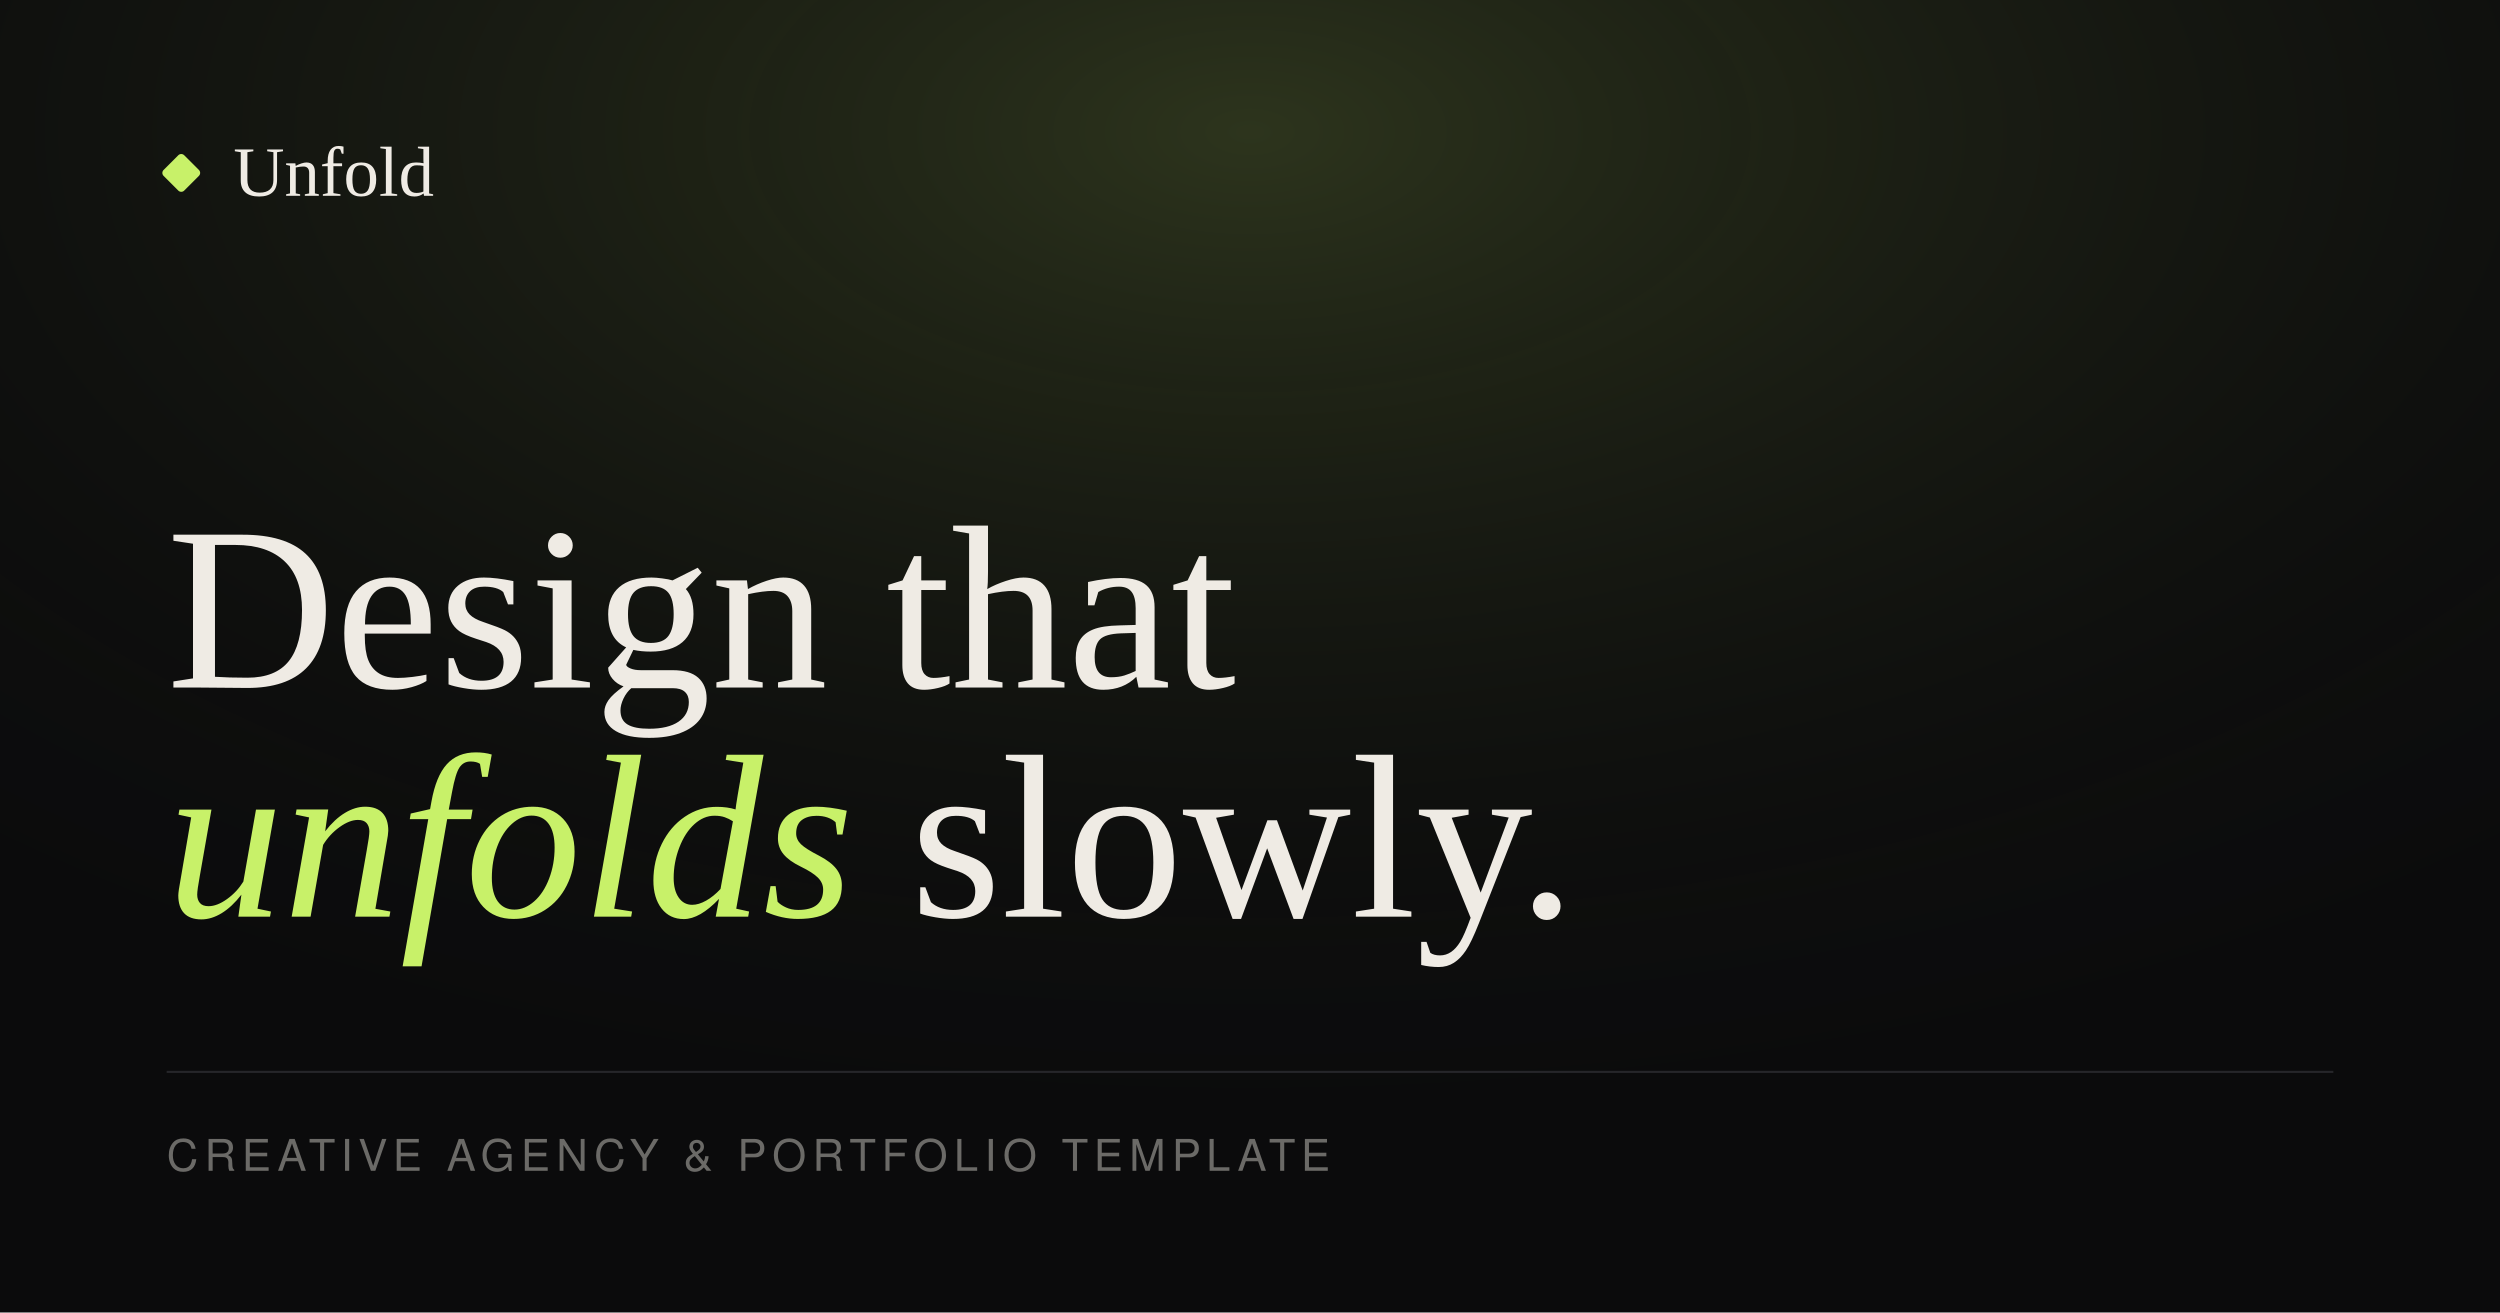
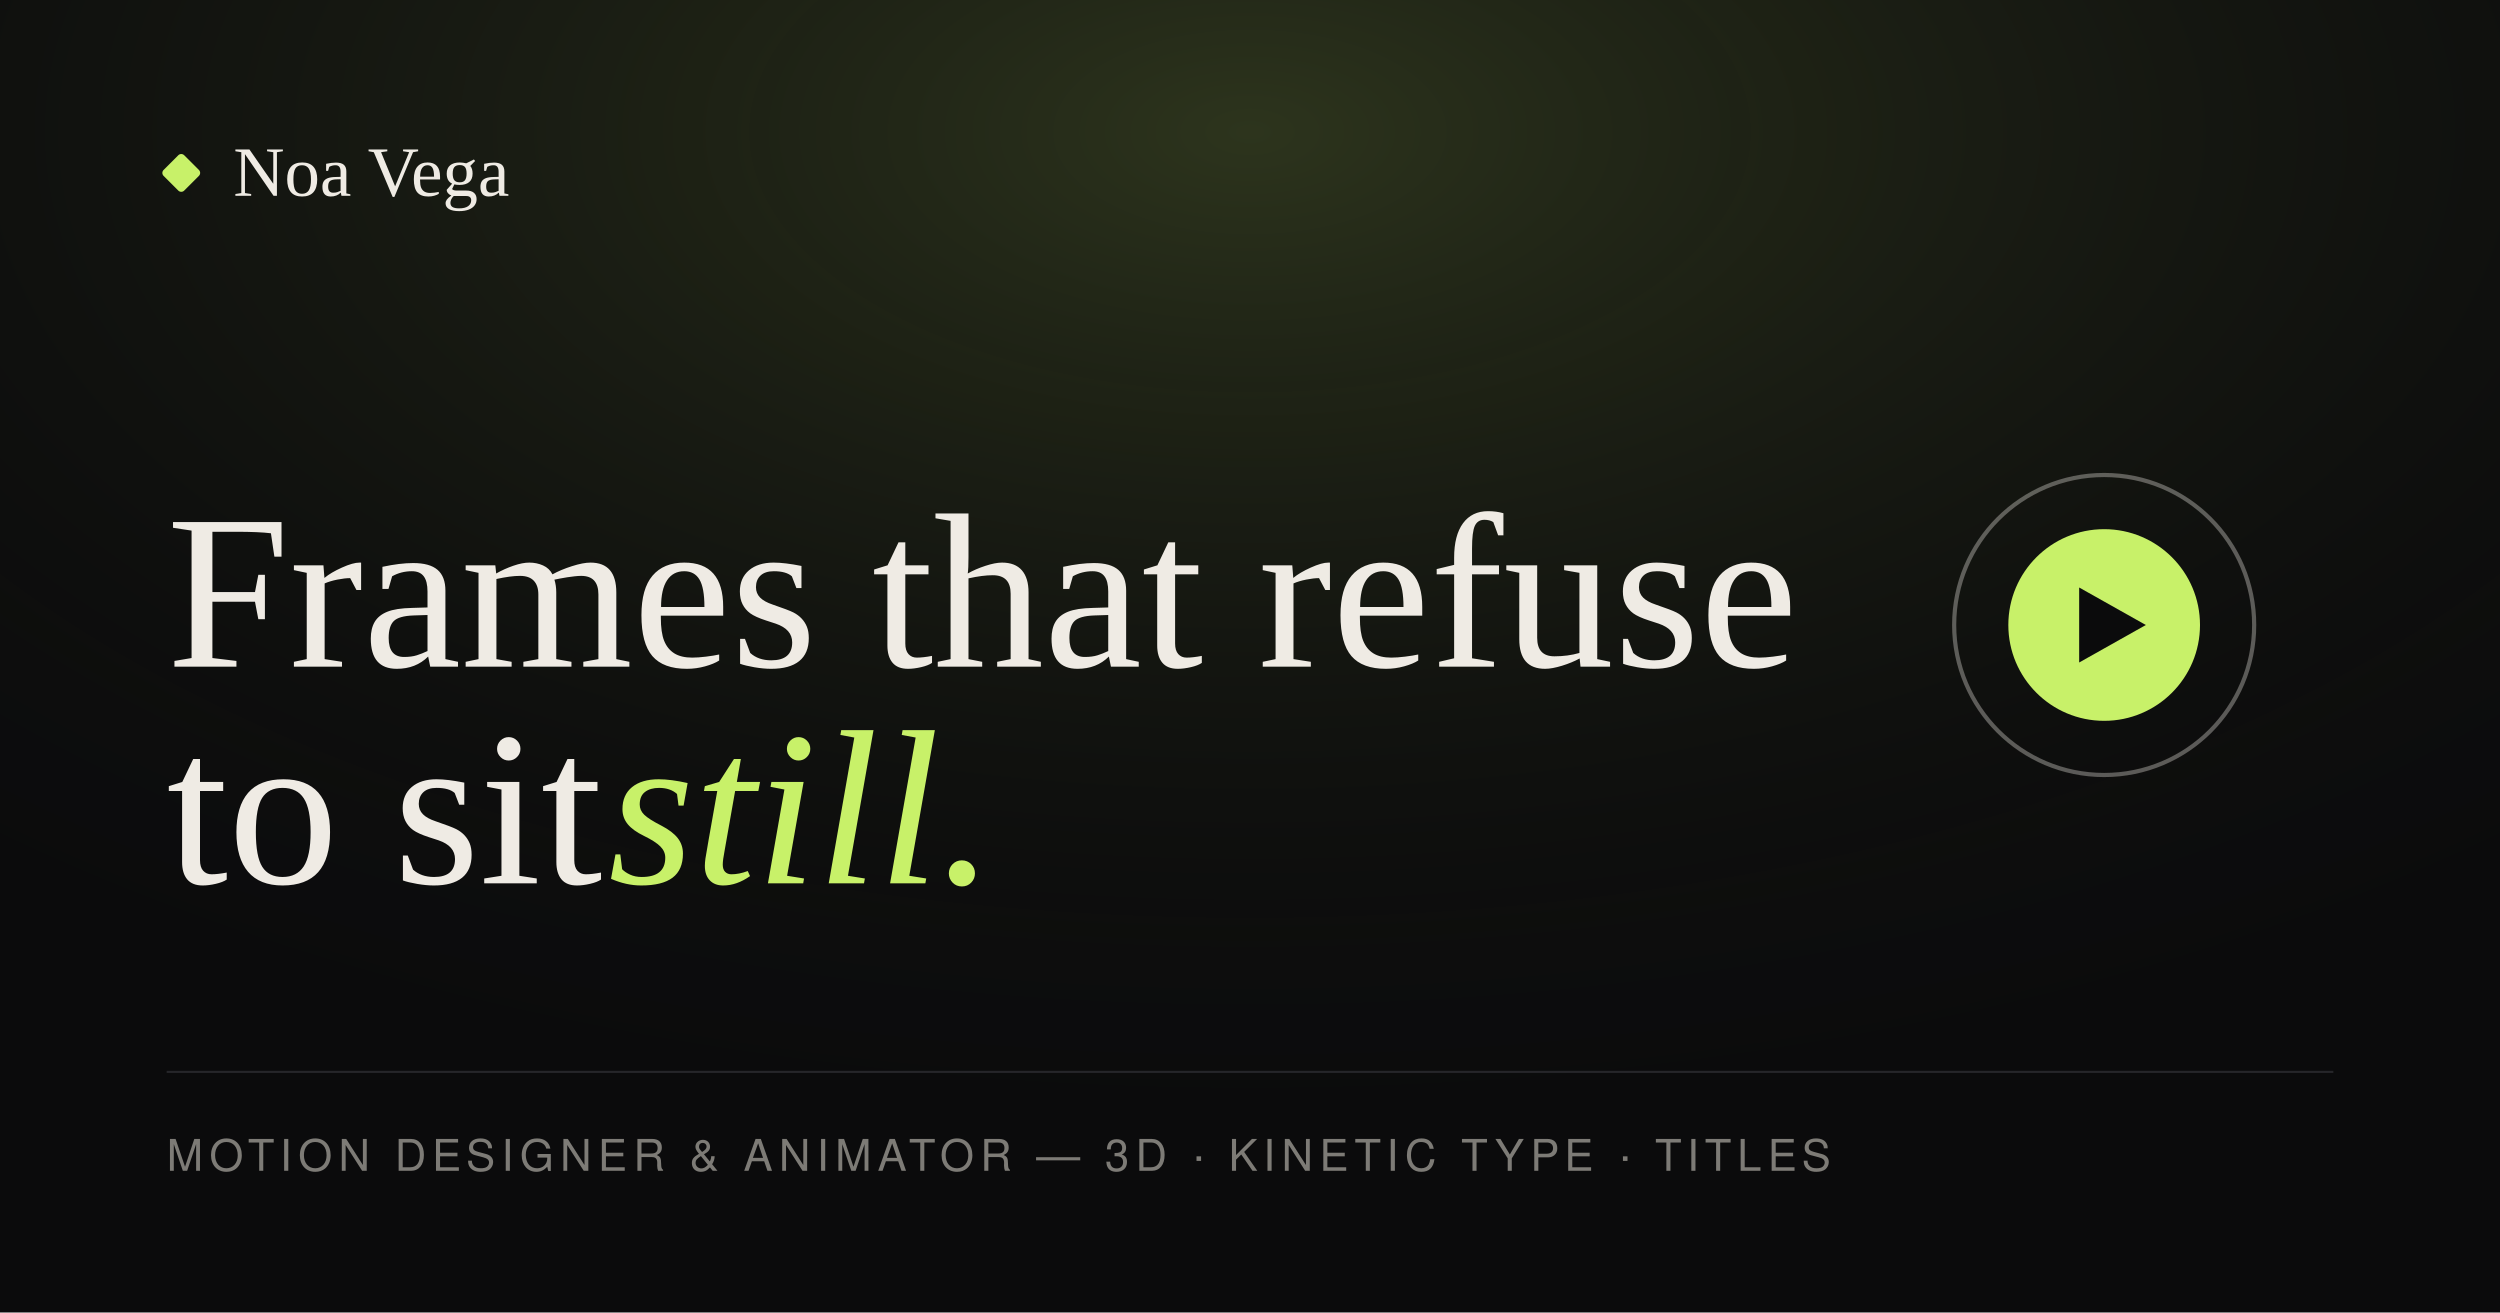
<svg xmlns="http://www.w3.org/2000/svg" viewBox="0 0 1200 630" width="1200" height="630">
  <defs>
    <radialGradient id="glow" cx="0.5" cy="0.1" r="0.8">
      <stop offset="0" stop-color="#c8f169" stop-opacity="0.18" />
      <stop offset="1" stop-color="#0b0b0c" stop-opacity="0" />
    </radialGradient>
  </defs>
  <rect width="1200" height="630" fill="#0b0b0c" />
  <rect width="1200" height="630" fill="url(#glow)" />
  <rect x="80" y="76" width="14" height="14" rx="2" fill="#c8f169" transform="rotate(45 87 83)" />
-   <text x="112" y="94" font-family="Times New Roman, serif" font-size="34" fill="#efebe4">Unfold</text>
-   <text x="80" y="330" font-family="Times New Roman, serif" font-size="112" fill="#efebe4">Design that</text>
-   <text x="80" y="440" font-family="Times New Roman, serif" font-size="112" font-style="italic" fill="#c8f169">unfolds</text>
-   <text x="437" y="440" font-family="Times New Roman, serif" font-size="112" fill="#efebe4">slowly.</text>
+   <text x="112" y="94" font-family="Times New Roman, serif" font-size="34" fill="#efebe4">Noa Vega</text>
+   <text x="80" y="320" font-family="Times New Roman, serif" font-size="106" fill="#efebe4">Frames that refuse</text>
+   <text x="80" y="424" font-family="Times New Roman, serif" font-size="106" fill="#efebe4">to sit</text>
+   <text x="292" y="424" font-family="Times New Roman, serif" font-size="106" font-style="italic" fill="#c8f169">still.</text>
+   <g transform="translate(1010 300)">
+     <circle r="72" fill="none" stroke="#efebe4" stroke-width="2" opacity="0.35" />
+     <circle r="46" fill="#c8f169" />
+     <path d="M-12 -18 L20 0 L-12 18 Z" fill="#0b0b0c" />
+   </g>
  <rect x="80" y="514" width="1040" height="1" fill="#26262a" />
-   <text x="80" y="562" font-family="Helvetica, Arial, sans-serif" font-size="21" letter-spacing="3" fill="#6b6a67">CREATIVE AGENCY &amp; PORTFOLIO TEMPLATE</text>
+   <text x="80" y="562" font-family="Helvetica, Arial, sans-serif" font-size="21" letter-spacing="3" fill="#7d7b76">MOTION DESIGNER &amp; ANIMATOR — 3D · KINETIC TYPE · TITLES</text>
</svg>
